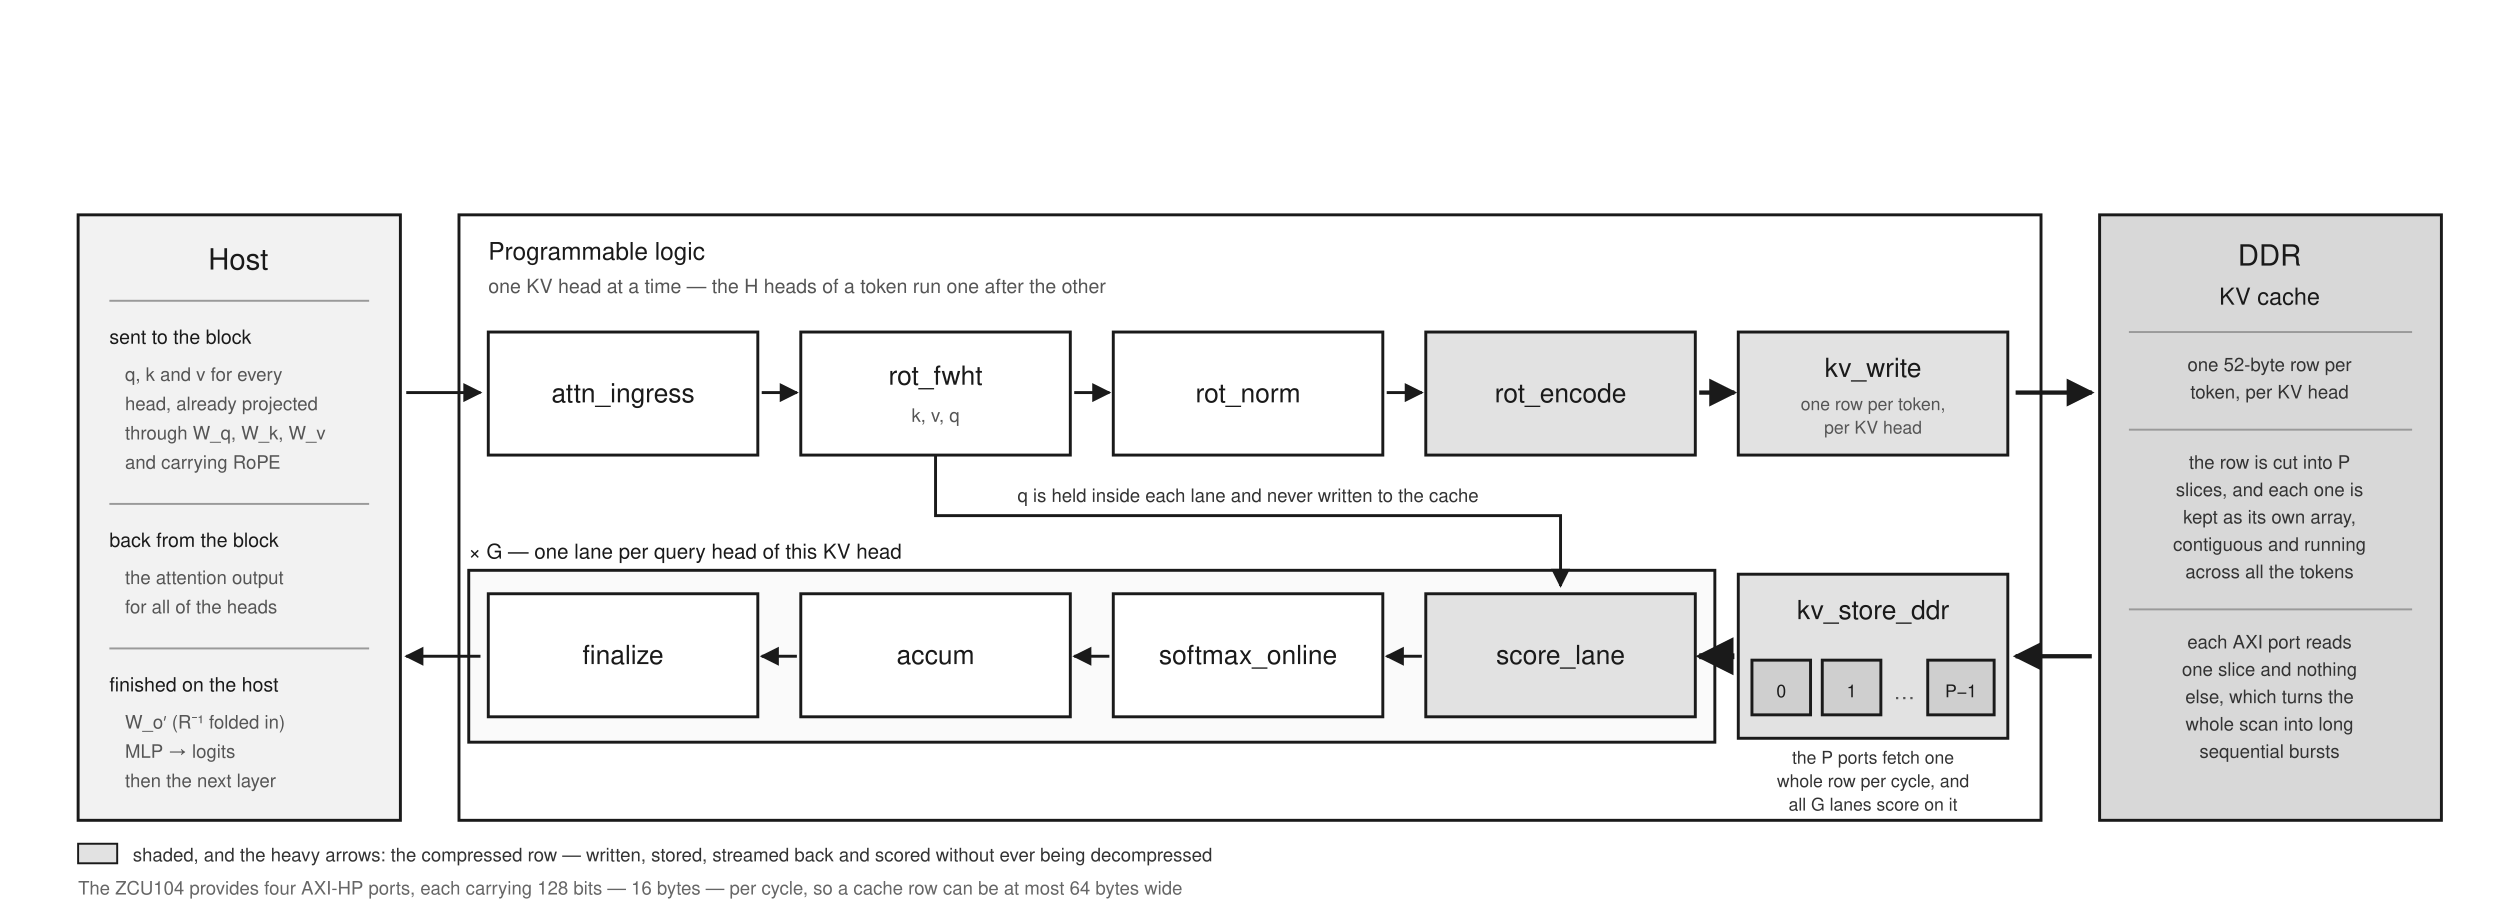
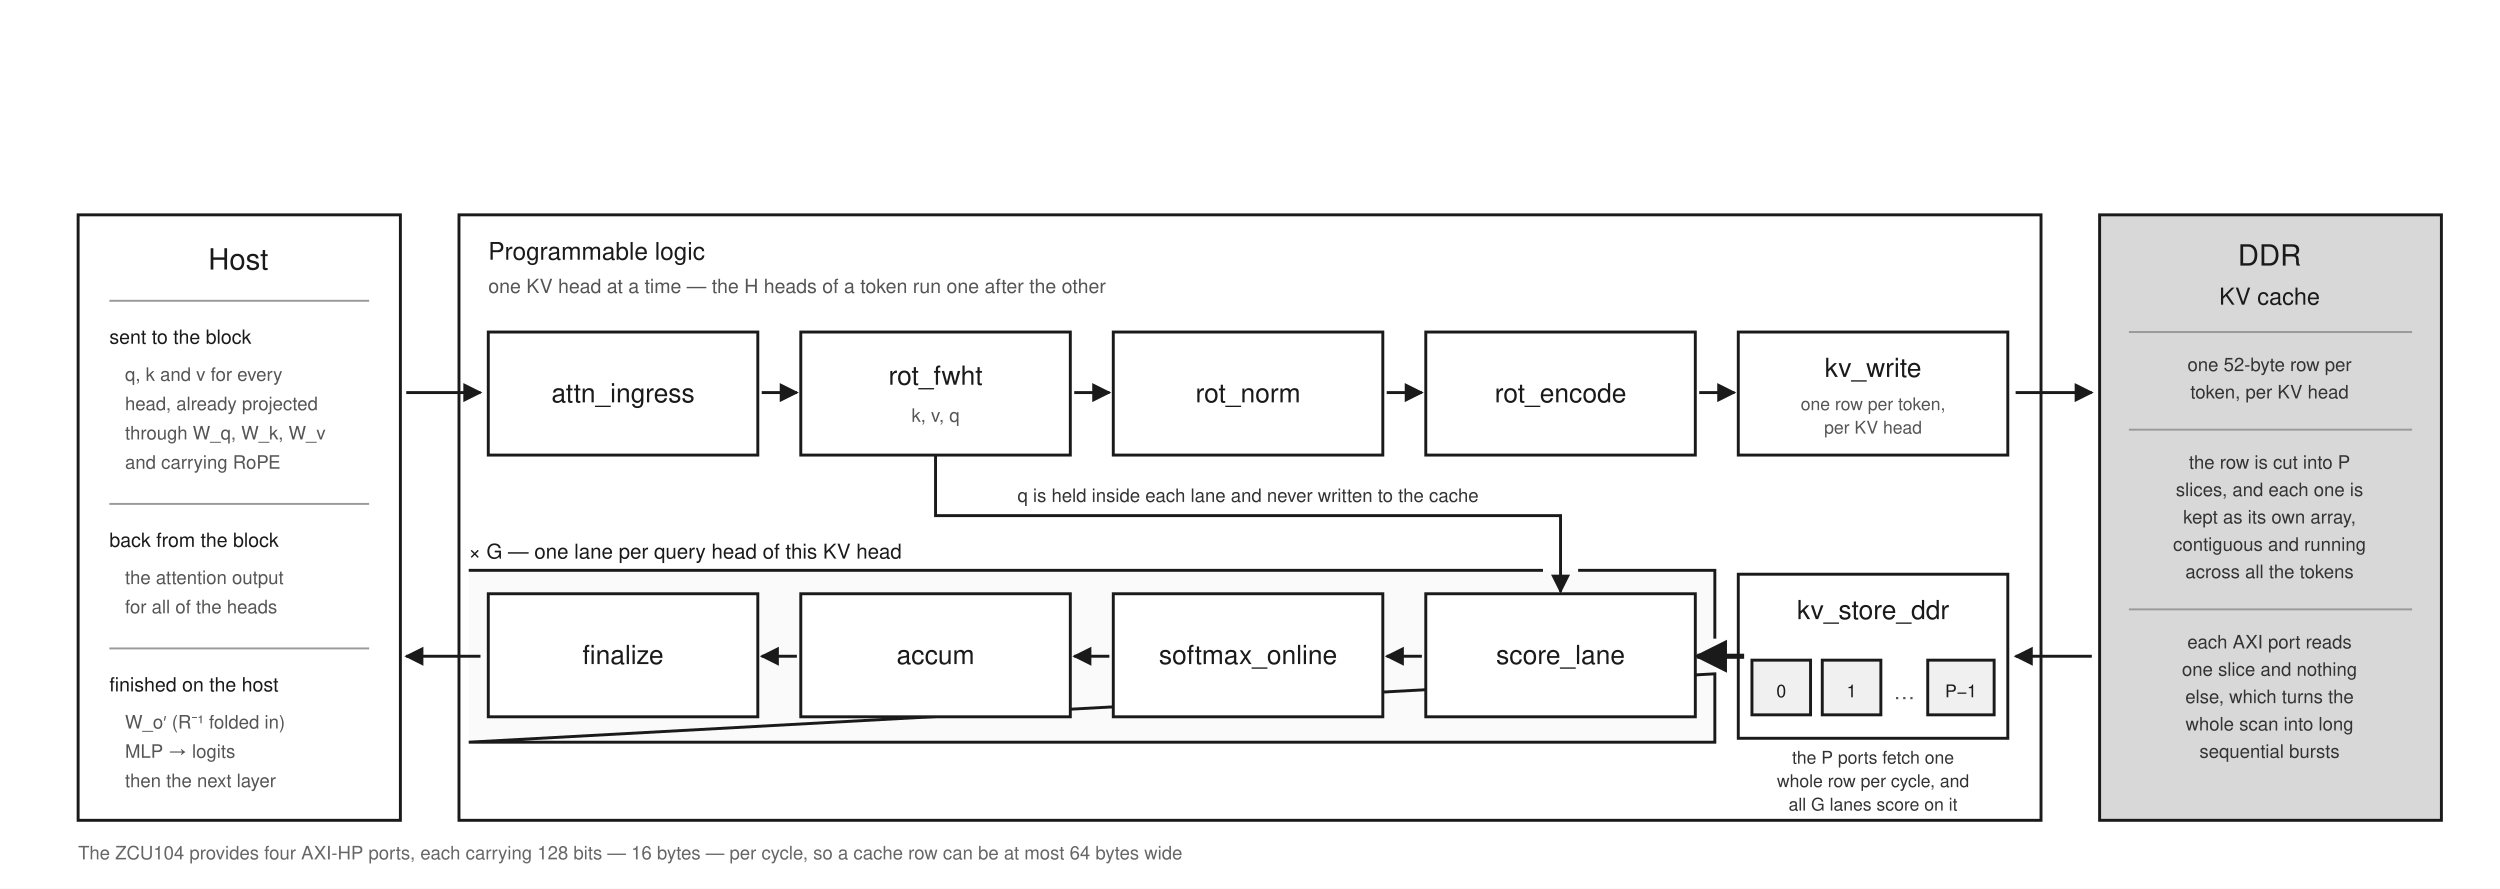
- <svg xmlns="http://www.w3.org/2000/svg" viewBox="0 0 1280 470" width="1280" height="470" font-family="Helvetica Neue, Helvetica, Arial, sans-serif">
+ <svg xmlns="http://www.w3.org/2000/svg" viewBox="0 0 1280 455" width="1280" height="455" font-family="Helvetica Neue, Helvetica, Arial, sans-serif">
  <defs>
    <marker id="ar" viewBox="0 0 10 10" refX="9" refY="5" markerWidth="6.5" markerHeight="6.5" orient="auto-start-reverse">
      <path d="M0,0 L10,5 L0,10 z" fill="#1a1a1a" />
    </marker>
  </defs>
-   <rect width="1280" height="470" fill="#ffffff" />
+   <rect width="1280" height="455" fill="#ffffff" />
  <g stroke="#1a1a1a" stroke-width="1.5" fill="none">
-     <rect x="40" y="110" width="165" height="310" fill="#f2f2f2" />
+     <rect x="40" y="110" width="165" height="310" fill="#ffffff" />
    <rect x="235" y="110" width="810" height="310" fill="#ffffff" />
    <rect x="1075" y="110" width="175" height="310" fill="#d8d8d8" />
    <rect x="250" y="170" width="138" height="63" fill="#ffffff" />
    <rect x="410" y="170" width="138" height="63" fill="#ffffff" />
    <rect x="570" y="170" width="138" height="63" fill="#ffffff" />
-     <rect x="730" y="170" width="138" height="63" fill="#e2e2e2" />
-     <rect x="890" y="170" width="138" height="63" fill="#e2e2e2" />
-     <rect x="240" y="292" width="638" height="88" fill="#fafafa" />
+     <rect x="730" y="170" width="138" height="63" fill="#ffffff" />
+     <rect x="890" y="170" width="138" height="63" fill="#ffffff" />
+     <rect x="240" y="292" width="638" height="88" fill="#fafafa" stroke="none" />
+     <path d="M240,292 L790,292 M808,292 L878,292 L878,327 M878,345 L878,380 L240,380 Z" />
    <rect x="250" y="304" width="138" height="63" fill="#ffffff" />
    <rect x="410" y="304" width="138" height="63" fill="#ffffff" />
    <rect x="570" y="304" width="138" height="63" fill="#ffffff" />
-     <rect x="730" y="304" width="138" height="63" fill="#e2e2e2" />
-     <rect x="890" y="294" width="138" height="84" fill="#e2e2e2" />
-     <rect x="897" y="338" width="30" height="28" fill="#cfcfcf" />
-     <rect x="933" y="338" width="30" height="28" fill="#cfcfcf" />
-     <rect x="987" y="338" width="34" height="28" fill="#cfcfcf" />
+     <rect x="730" y="304" width="138" height="63" fill="#ffffff" />
+     <rect x="890" y="294" width="138" height="84" fill="#ffffff" />
+     <rect x="897" y="338" width="30" height="28" fill="#f0f0f0" />
+     <rect x="933" y="338" width="30" height="28" fill="#f0f0f0" />
+     <rect x="987" y="338" width="34" height="28" fill="#f0f0f0" />
    <path d="M208,201 L246,201" marker-end="url(#ar)" />
    <path d="M390,201 L408,201" marker-end="url(#ar)" />
    <path d="M550,201 L568,201" marker-end="url(#ar)" />
    <path d="M710,201 L728,201" marker-end="url(#ar)" />
-     <path d="M870,201 L888,201" stroke-width="2.2" marker-end="url(#ar)" />
-     <path d="M1032,201 L1071,201" stroke-width="2.2" marker-end="url(#ar)" />
-     <path d="M1071,336 L1032,336" stroke-width="2.2" marker-end="url(#ar)" />
-     <path d="M888,336 L870,336" stroke-width="3" marker-end="url(#ar)" />
+     <path d="M870,201 L888,201" marker-end="url(#ar)" />
+     <path d="M1032,201 L1071,201" marker-end="url(#ar)" />
+     <path d="M1071,336 L1032,336" marker-end="url(#ar)" />
+     <path d="M893,336 L869,336" stroke-width="2.6" marker-end="url(#ar)" />
    <path d="M728,336 L710,336" marker-end="url(#ar)" />
    <path d="M568,336 L550,336" marker-end="url(#ar)" />
    <path d="M408,336 L390,336" marker-end="url(#ar)" />
    <path d="M246,336 L208,336" marker-end="url(#ar)" />
-     <path d="M479,233 L479,264 L799,264 L799,300" marker-end="url(#ar)" />
+     <path d="M479,233 L479,264 L799,264 L799,303" marker-end="url(#ar)" />
    <g stroke="#9a9a9a" stroke-width="1">
      <path d="M56,154 L189,154" />
      <path d="M56,258 L189,258" />
      <path d="M56,332 L189,332" />
      <path d="M1090,170 L1235,170" />
      <path d="M1090,220 L1235,220" />
      <path d="M1090,312 L1235,312" />
    </g>
  </g>
  <g fill="#1a1a1a" text-anchor="middle">
    <text x="122" y="138" font-size="15">Host</text>
    <text x="1162" y="136" font-size="15">DDR</text>
    <text x="1162" y="156" font-size="12">KV cache</text>
    <text x="1162" y="190" font-size="9.5" fill="#333333">one 52-byte row per</text>
    <text x="1162" y="204" font-size="9.5" fill="#333333">token, per KV head</text>
    <text x="1162" y="240" font-size="9.5" fill="#333333">the row is cut into P</text>
    <text x="1162" y="254" font-size="9.5" fill="#333333">slices, and each one is</text>
    <text x="1162" y="268" font-size="9.5" fill="#333333">kept as its own array,</text>
    <text x="1162" y="282" font-size="9.5" fill="#333333">contiguous and running</text>
    <text x="1162" y="296" font-size="9.5" fill="#333333">across all the tokens</text>
    <text x="1162" y="332" font-size="9.5" fill="#333333">each AXI port reads</text>
    <text x="1162" y="346" font-size="9.5" fill="#333333">one slice and nothing</text>
    <text x="1162" y="360" font-size="9.5" fill="#333333">else, which turns the</text>
    <text x="1162" y="374" font-size="9.5" fill="#333333">whole scan into long</text>
    <text x="1162" y="388" font-size="9.5" fill="#333333">sequential bursts</text>
    <text x="319" y="206" font-size="13.5">attn_ingress</text>
    <text x="479" y="197" font-size="13.5">rot_fwht</text>
    <text x="479" y="216" font-size="9.5" fill="#555555">k, v, q</text>
    <text x="639" y="206" font-size="13.5">rot_norm</text>
    <text x="799" y="206" font-size="13.5">rot_encode</text>
    <text x="959" y="193" font-size="13.5">kv_write</text>
    <text x="959" y="210" font-size="9" fill="#555555">one row per token,</text>
    <text x="959" y="222" font-size="9" fill="#555555">per KV head</text>
    <text x="319" y="340" font-size="13.5">finalize</text>
    <text x="479" y="340" font-size="13.5">accum</text>
    <text x="639" y="340" font-size="13.5">softmax_online</text>
    <text x="799" y="340" font-size="13.5">score_lane</text>
    <text x="959" y="317" font-size="13.5">kv_store_ddr</text>
    <text x="912" y="357" font-size="9">0</text>
    <text x="948" y="357" font-size="9">1</text>
    <text x="975" y="358" font-size="11" fill="#555555">…</text>
    <text x="1004" y="357" font-size="9">P−1</text>
    <text x="639" y="257" font-size="9.5" fill="#333333">q is held inside each lane and never written to the cache</text>
    <text x="959" y="391" font-size="9" fill="#333333">the P ports fetch one</text>
    <text x="959" y="403" font-size="9" fill="#333333">whole row per cycle, and</text>
    <text x="959" y="415" font-size="9" fill="#333333">all G lanes score on it</text>
  </g>
  <g fill="#1a1a1a" text-anchor="start">
    <text x="250" y="133" font-size="12.5">Programmable logic</text>
    <text x="250" y="150" font-size="10" fill="#555555">one KV head at a time — the H heads of a token run one after the other</text>
    <text x="240" y="286" font-size="10.5">× G  — one lane per query head of this KV head</text>
    <text x="56" y="176" font-size="10">sent to the block</text>
    <text x="64" y="195" font-size="9.5" fill="#555555">q, k and v for every</text>
    <text x="64" y="210" font-size="9.5" fill="#555555">head, already projected</text>
    <text x="64" y="225" font-size="9.5" fill="#555555">through W_q, W_k, W_v</text>
    <text x="64" y="240" font-size="9.5" fill="#555555">and carrying RoPE</text>
    <text x="56" y="280" font-size="10">back from the block</text>
    <text x="64" y="299" font-size="9.5" fill="#555555">the attention output</text>
    <text x="64" y="314" font-size="9.5" fill="#555555">for all of the heads</text>
    <text x="56" y="354" font-size="10">finished on the host</text>
    <text x="64" y="373" font-size="9.5" fill="#555555">W_o′  (R⁻¹ folded in)</text>
    <text x="64" y="388" font-size="9.5" fill="#555555">MLP  →  logits</text>
    <text x="64" y="403" font-size="9.5" fill="#555555">then the next layer</text>
-     <rect x="40" y="432" width="20" height="10" fill="#e2e2e2" stroke="#1a1a1a" stroke-width="1" />
-     <text x="68" y="441" font-size="9.5" fill="#333333">shaded, and the heavy arrows: the compressed row — written, stored, streamed back and scored without ever being decompressed</text>
-     <text x="40" y="458" font-size="9.5" fill="#666666">The ZCU104 provides four AXI-HP ports, each carrying 128 bits — 16 bytes — per cycle, so a cache row can be at most 64 bytes wide</text>
+     <text x="40" y="440" font-size="9.5" fill="#666666">The ZCU104 provides four AXI-HP ports, each carrying 128 bits — 16 bytes — per cycle, so a cache row can be at most 64 bytes wide</text>
  </g>
</svg>
